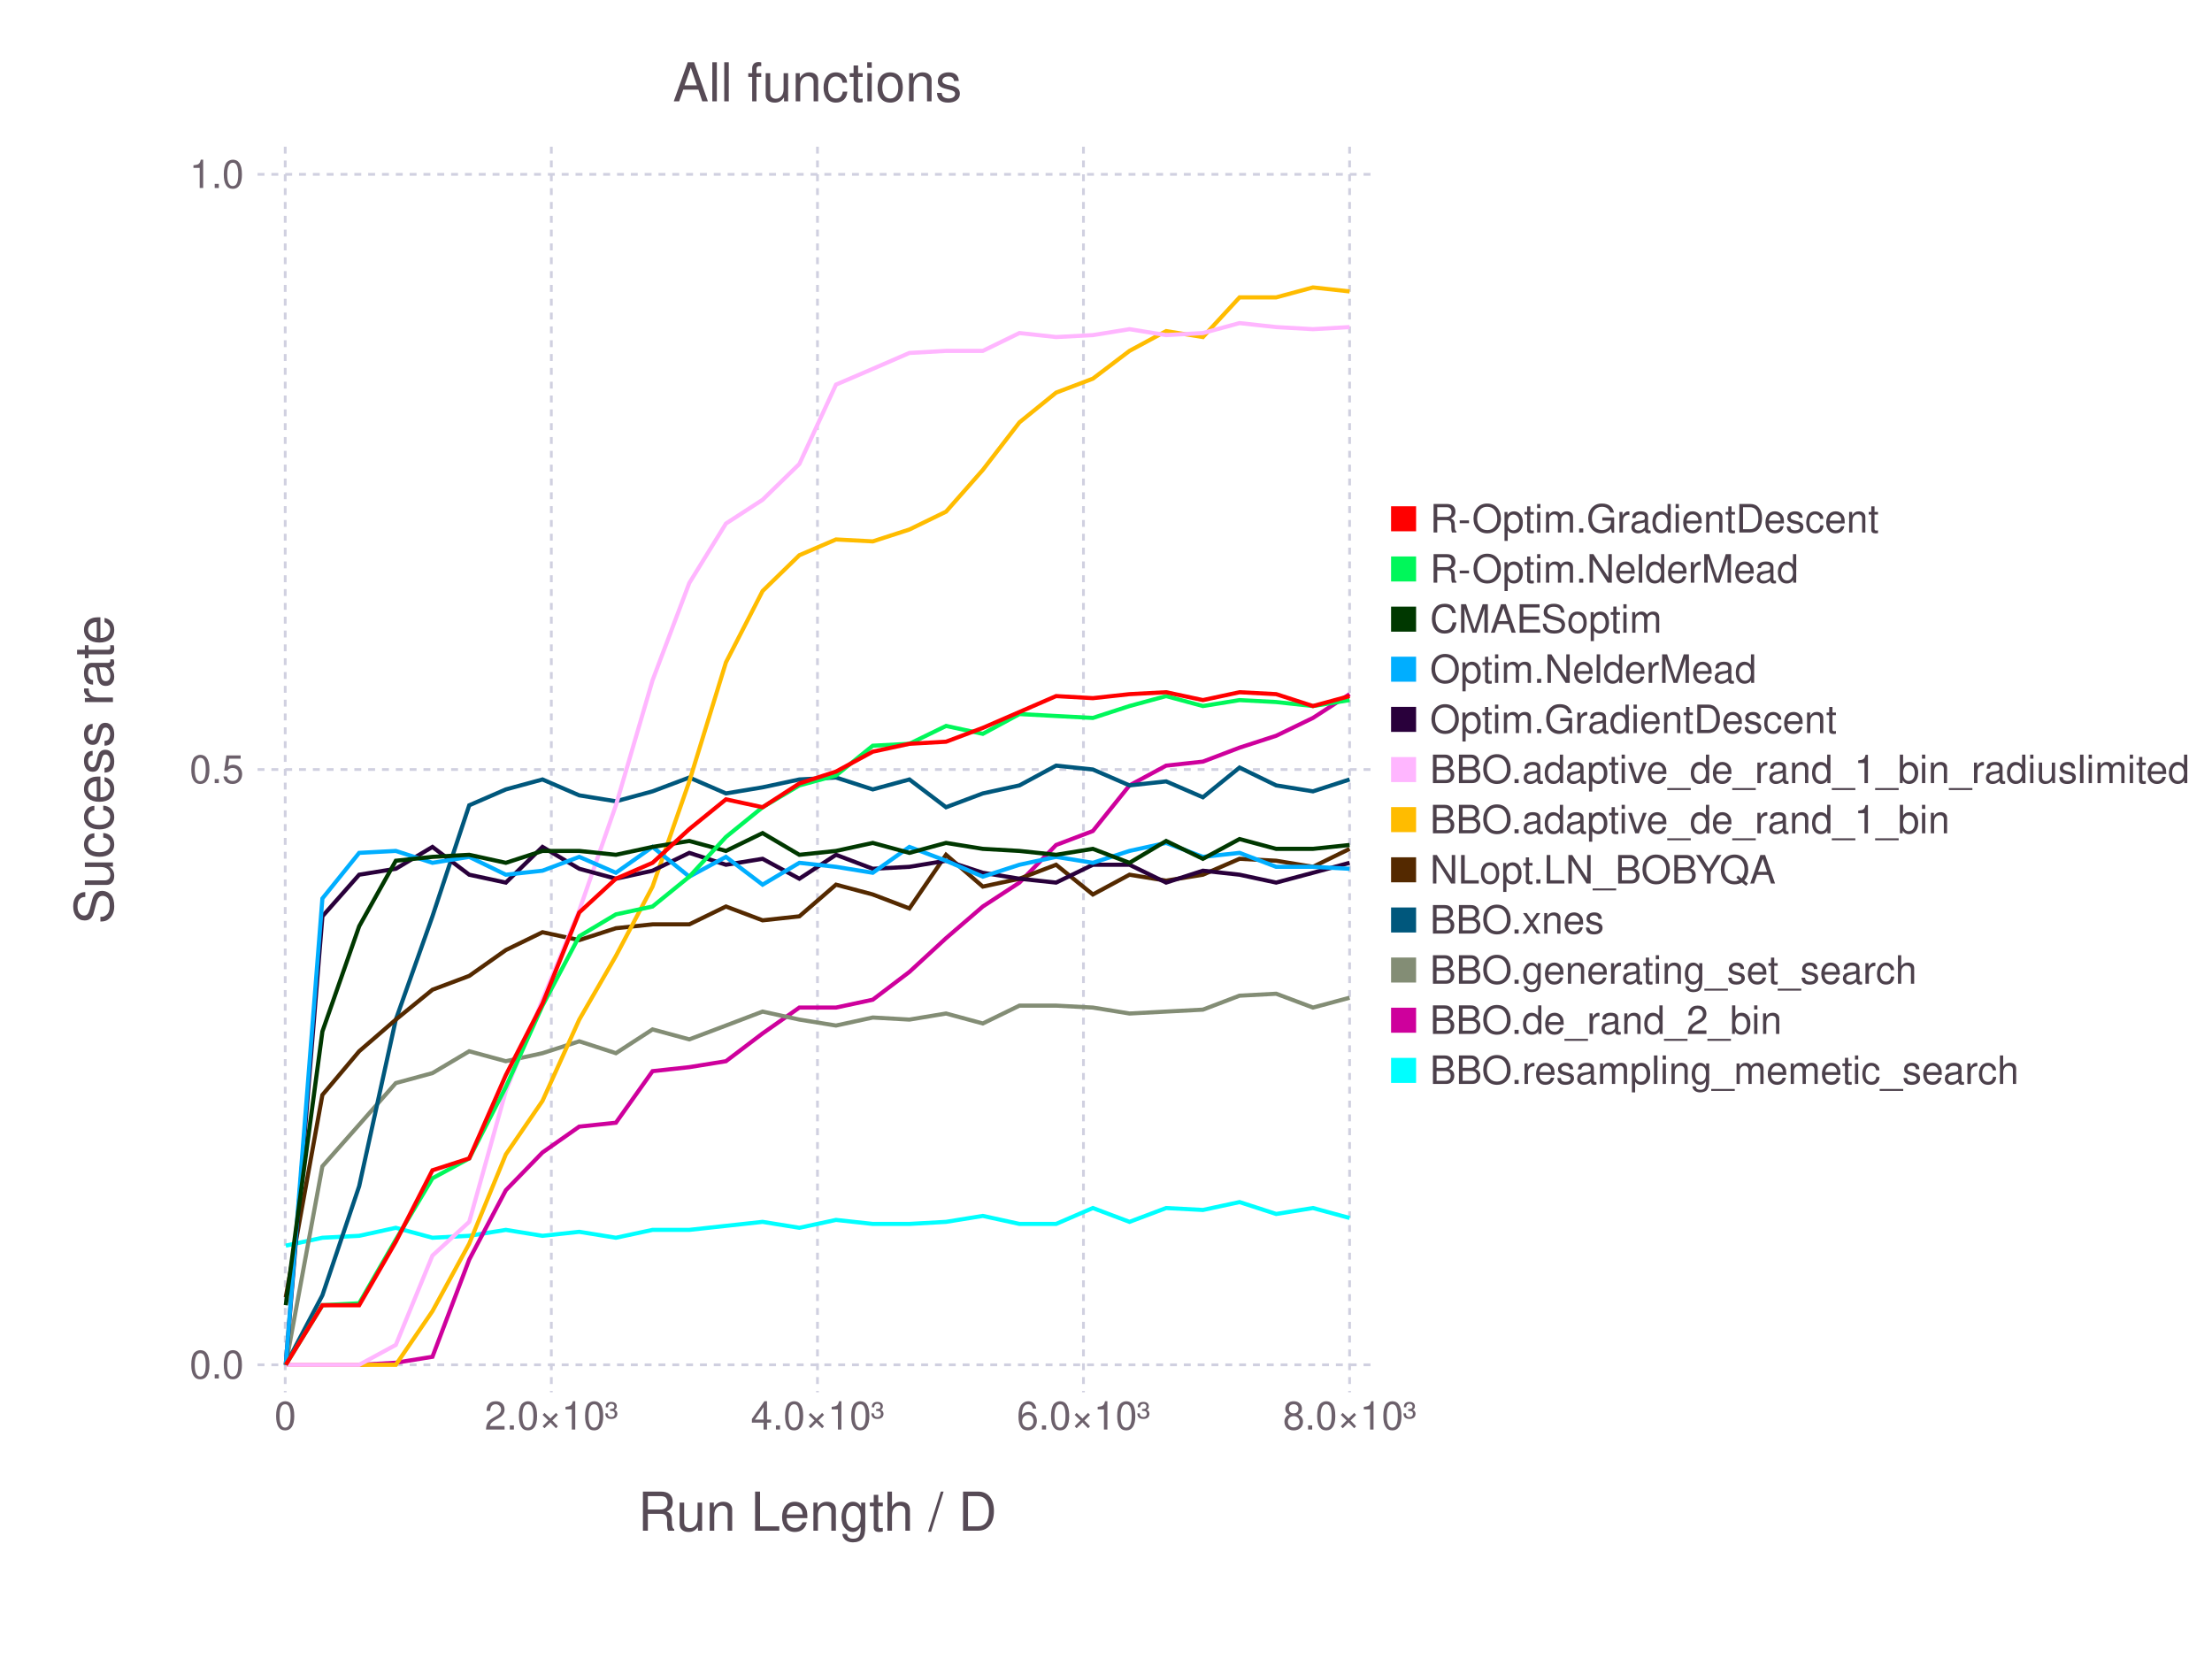
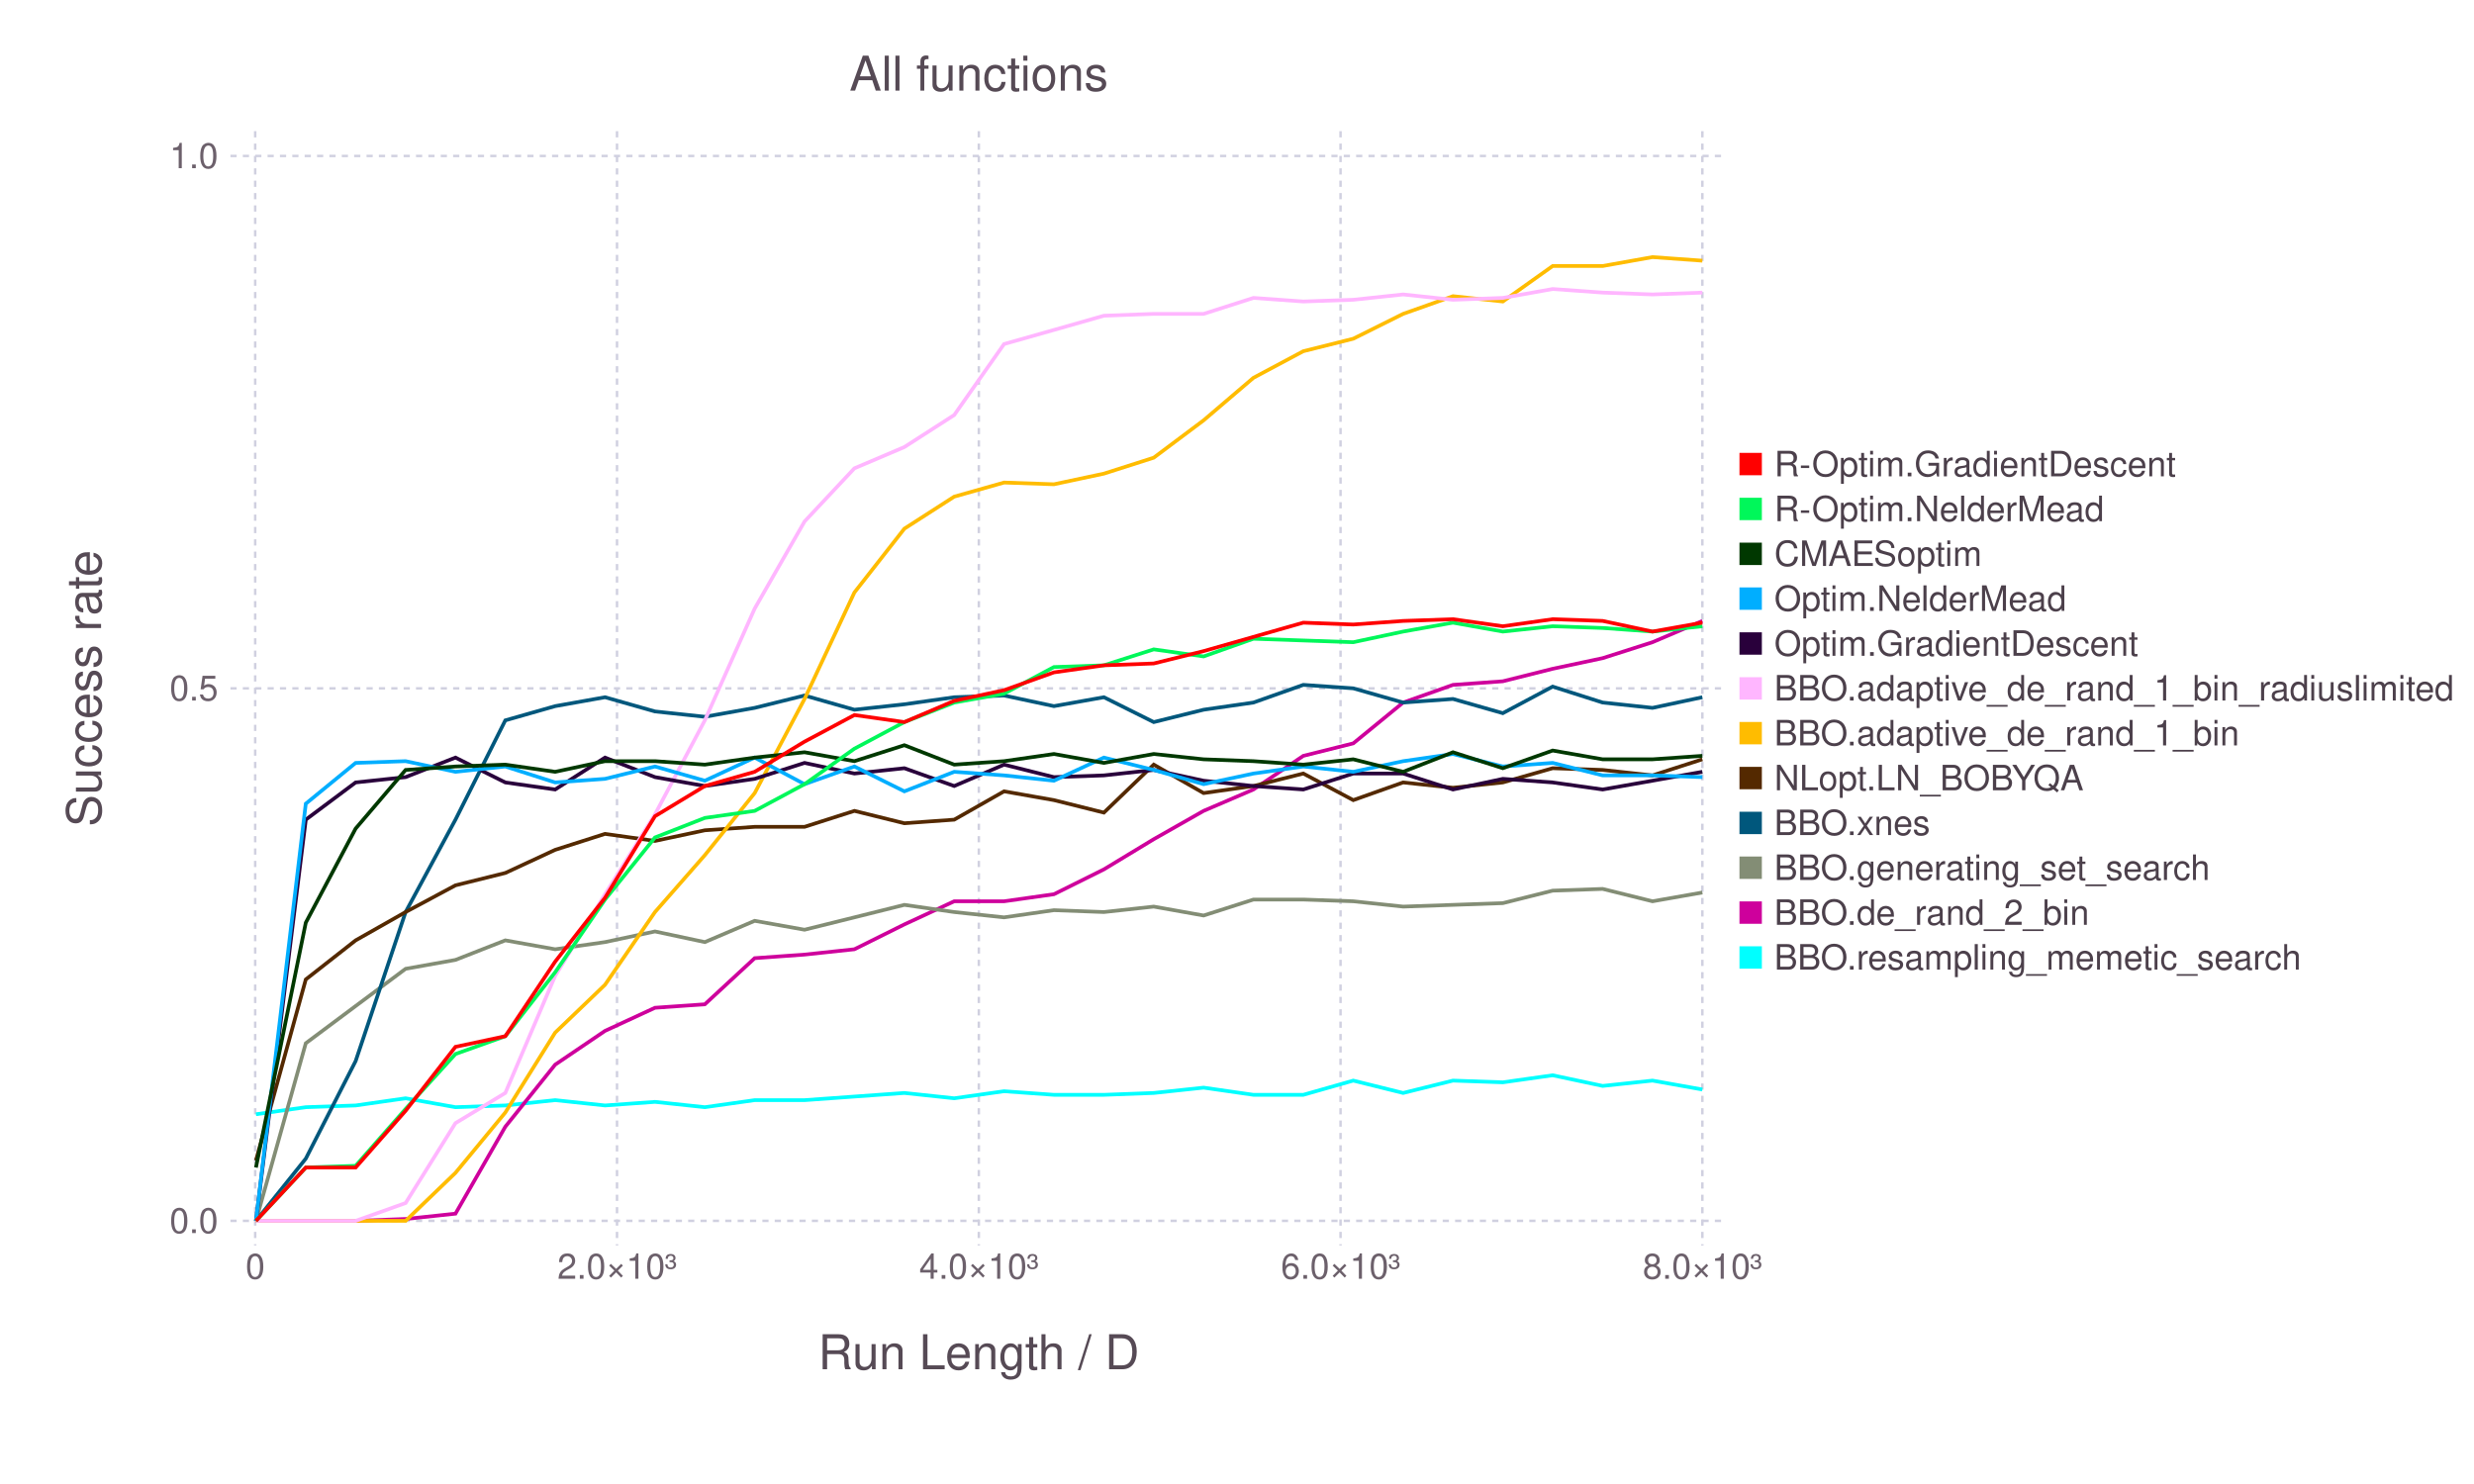
- <svg xmlns="http://www.w3.org/2000/svg" version="1.2" width="160mm" height="120mm" viewBox="0 0 160 120" stroke="none" fill="#000000" stroke-width="0.3" font-size="3.88">
-   <g class="plotroot xscalable yscalable" id="img-58079b78-1">
-     <g font-size="3.88" font-family="'PT Sans','Helvetica Neue','Helvetica',sans-serif" fill="#564A55" stroke="#000000" stroke-opacity="0.000" id="img-58079b78-2">
-       <text x="59.13" y="108.39" text-anchor="middle" dy="0.6em">Run Length / D</text>
+ <svg xmlns="http://www.w3.org/2000/svg" version="1.2" width="200mm" height="120mm" viewBox="0 0 200 120" stroke="none" fill="#000000" stroke-width="0.3" font-size="3.88">
+   <g class="plotroot xscalable yscalable" id="img-c1ba3cc0-1">
+     <g font-size="3.88" font-family="'PT Sans','Helvetica Neue','Helvetica',sans-serif" fill="#564A55" stroke="#000000" stroke-opacity="0.000" id="img-c1ba3cc0-2">
+       <text x="79.13" y="108.39" text-anchor="middle" dy="0.6em">Run Length / D</text>
    </g>
-     <g class="guide xlabels" font-size="2.82" font-family="'PT Sans Caption','Helvetica Neue','Helvetica',sans-serif" fill="#6C606B" id="img-58079b78-3">
+     <g class="guide xlabels" font-size="2.82" font-family="'PT Sans Caption','Helvetica Neue','Helvetica',sans-serif" fill="#6C606B" id="img-c1ba3cc0-3">
      <text x="20.63" y="101.71" text-anchor="middle" dy="0.6em">0</text>
-       <text x="39.88" y="101.71" text-anchor="middle" dy="0.6em">2.0×10³</text>
-       <text x="59.13" y="101.71" text-anchor="middle" dy="0.6em">4.0×10³</text>
-       <text x="78.37" y="101.71" text-anchor="middle" dy="0.6em">6.0×10³</text>
-       <text x="97.62" y="101.71" text-anchor="middle" dy="0.6em">8.0×10³</text>
+       <text x="49.88" y="101.71" text-anchor="middle" dy="0.6em">2.0×10³</text>
+       <text x="79.13" y="101.71" text-anchor="middle" dy="0.6em">4.0×10³</text>
+       <text x="108.37" y="101.71" text-anchor="middle" dy="0.6em">6.0×10³</text>
+       <text x="137.62" y="101.71" text-anchor="middle" dy="0.6em">8.0×10³</text>
    </g>
-     <g class="guide colorkey" id="img-58079b78-4">
-       <g fill="#4C404B" font-size="2.82" font-family="'PT Sans','Helvetica Neue','Helvetica',sans-serif" id="img-58079b78-5">
-         <text x="103.43" y="37.53" dy="0.35em">R-Optim.GradientDescent</text>
-         <text x="103.43" y="41.16" dy="0.35em">R-Optim.NelderMead</text>
-         <text x="103.43" y="44.78" dy="0.35em">CMAESoptim</text>
-         <text x="103.43" y="48.41" dy="0.35em">Optim.NelderMead</text>
-         <text x="103.43" y="52.04" dy="0.35em">Optim.GradientDescent</text>
-         <text x="103.43" y="55.66" dy="0.35em">BBO.adaptive_de_rand_1_bin_radiuslimited</text>
-         <text x="103.43" y="59.29" dy="0.35em">BBO.adaptive_de_rand_1_bin</text>
-         <text x="103.43" y="62.92" dy="0.35em">NLopt.LN_BOBYQA</text>
-         <text x="103.43" y="66.54" dy="0.35em">BBO.xnes</text>
-         <text x="103.43" y="70.17" dy="0.35em">BBO.generating_set_search</text>
-         <text x="103.43" y="73.8" dy="0.35em">BBO.de_rand_2_bin</text>
-         <text x="103.43" y="77.42" dy="0.35em">BBO.resampling_memetic_search</text>
+     <g class="guide colorkey" id="img-c1ba3cc0-4">
+       <g fill="#4C404B" font-size="2.82" font-family="'PT Sans','Helvetica Neue','Helvetica',sans-serif" id="img-c1ba3cc0-5">
+         <text x="143.43" y="37.53" dy="0.35em">R-Optim.GradientDescent</text>
+         <text x="143.43" y="41.16" dy="0.35em">R-Optim.NelderMead</text>
+         <text x="143.43" y="44.78" dy="0.35em">CMAESoptim</text>
+         <text x="143.43" y="48.41" dy="0.35em">Optim.NelderMead</text>
+         <text x="143.43" y="52.04" dy="0.35em">Optim.GradientDescent</text>
+         <text x="143.43" y="55.66" dy="0.35em">BBO.adaptive_de_rand_1_bin_radiuslimited</text>
+         <text x="143.43" y="59.29" dy="0.35em">BBO.adaptive_de_rand_1_bin</text>
+         <text x="143.43" y="62.92" dy="0.35em">NLopt.LN_BOBYQA</text>
+         <text x="143.43" y="66.54" dy="0.35em">BBO.xnes</text>
+         <text x="143.43" y="70.17" dy="0.35em">BBO.generating_set_search</text>
+         <text x="143.43" y="73.8" dy="0.35em">BBO.de_rand_2_bin</text>
+         <text x="143.43" y="77.42" dy="0.35em">BBO.resampling_memetic_search</text>
      </g>
-       <g stroke="#000000" stroke-opacity="0.000" id="img-58079b78-6">
-         <rect x="100.62" y="36.62" width="1.81" height="1.81" fill="#FF0000" />
-         <rect x="100.62" y="40.25" width="1.81" height="1.81" fill="#00F75A" />
-         <rect x="100.62" y="43.88" width="1.81" height="1.81" fill="#003800" />
-         <rect x="100.62" y="47.5" width="1.81" height="1.81" fill="#00AEFF" />
-         <rect x="100.62" y="51.13" width="1.81" height="1.81" fill="#29003B" />
-         <rect x="100.62" y="54.76" width="1.81" height="1.81" fill="#FFB6FF" />
-         <rect x="100.62" y="58.38" width="1.81" height="1.81" fill="#FFBC00" />
-         <rect x="100.62" y="62.01" width="1.81" height="1.81" fill="#542900" />
-         <rect x="100.62" y="65.64" width="1.81" height="1.81" fill="#00577C" />
-         <rect x="100.62" y="69.26" width="1.81" height="1.81" fill="#838D75" />
-         <rect x="100.62" y="72.89" width="1.81" height="1.81" fill="#CE009C" />
-         <rect x="100.62" y="76.52" width="1.81" height="1.81" fill="#00FFFF" />
+       <g stroke="#000000" stroke-opacity="0.000" id="img-c1ba3cc0-6">
+         <rect x="140.62" y="36.62" width="1.81" height="1.81" fill="#FF0000" />
+         <rect x="140.62" y="40.25" width="1.81" height="1.81" fill="#00F75A" />
+         <rect x="140.62" y="43.88" width="1.81" height="1.81" fill="#003800" />
+         <rect x="140.62" y="47.5" width="1.81" height="1.81" fill="#00AEFF" />
+         <rect x="140.62" y="51.13" width="1.81" height="1.81" fill="#29003B" />
+         <rect x="140.62" y="54.76" width="1.81" height="1.81" fill="#FFB6FF" />
+         <rect x="140.62" y="58.38" width="1.81" height="1.81" fill="#FFBC00" />
+         <rect x="140.62" y="62.01" width="1.81" height="1.81" fill="#542900" />
+         <rect x="140.62" y="65.64" width="1.81" height="1.81" fill="#00577C" />
+         <rect x="140.62" y="69.26" width="1.81" height="1.81" fill="#838D75" />
+         <rect x="140.62" y="72.89" width="1.81" height="1.81" fill="#CE009C" />
+         <rect x="140.62" y="76.52" width="1.81" height="1.81" fill="#00FFFF" />
      </g>
-       <g fill="#362A35" font-size="3.88" font-family="'PT Sans','Helvetica Neue','Helvetica',sans-serif" stroke="#000000" stroke-opacity="0.000" id="img-58079b78-7">
-         <text x="100.62" y="33.71" />
+       <g fill="#362A35" font-size="3.88" font-family="'PT Sans','Helvetica Neue','Helvetica',sans-serif" stroke="#000000" stroke-opacity="0.000" id="img-c1ba3cc0-7">
+         <text x="140.62" y="33.71" />
      </g>
    </g>
-     <g clip-path="url(#img-58079b78-8)">
-       <g id="img-58079b78-9">
-         <g pointer-events="visible" opacity="1" fill="#000000" fill-opacity="0.000" stroke="#000000" stroke-opacity="0.000" class="guide background" id="img-58079b78-10">
-           <rect x="18.63" y="10.61" width="80.99" height="90.1" />
+     <g clip-path="url(#img-c1ba3cc0-8)">
+       <g id="img-c1ba3cc0-9">
+         <g pointer-events="visible" opacity="1" fill="#000000" fill-opacity="0.000" stroke="#000000" stroke-opacity="0.000" class="guide background" id="img-c1ba3cc0-10">
+           <rect x="18.63" y="10.61" width="120.99" height="90.1" />
        </g>
-         <g class="guide ygridlines xfixed" stroke-dasharray="0.5,0.5" stroke-width="0.2" stroke="#D0D0E0" id="img-58079b78-11">
-           <path fill="none" d="M18.63,98.72 L 99.62 98.72" />
-           <path fill="none" d="M18.63,55.66 L 99.62 55.66" />
-           <path fill="none" d="M18.63,12.61 L 99.62 12.61" />
+         <g class="guide ygridlines xfixed" stroke-dasharray="0.5,0.5" stroke-width="0.2" stroke="#D0D0E0" id="img-c1ba3cc0-11">
+           <path fill="none" d="M18.63,98.72 L 139.62 98.72" />
+           <path fill="none" d="M18.63,55.66 L 139.62 55.66" />
+           <path fill="none" d="M18.63,12.61 L 139.62 12.61" />
        </g>
-         <g class="guide xgridlines yfixed" stroke-dasharray="0.5,0.5" stroke-width="0.2" stroke="#D0D0E0" id="img-58079b78-12">
+         <g class="guide xgridlines yfixed" stroke-dasharray="0.5,0.5" stroke-width="0.2" stroke="#D0D0E0" id="img-c1ba3cc0-12">
          <path fill="none" d="M20.63,10.61 L 20.63 100.71" />
-           <path fill="none" d="M39.88,10.61 L 39.88 100.71" />
-           <path fill="none" d="M59.13,10.61 L 59.13 100.71" />
-           <path fill="none" d="M78.37,10.61 L 78.37 100.71" />
-           <path fill="none" d="M97.62,10.61 L 97.62 100.71" />
+           <path fill="none" d="M49.88,10.61 L 49.88 100.71" />
+           <path fill="none" d="M79.13,10.61 L 79.13 100.71" />
+           <path fill="none" d="M108.37,10.61 L 108.37 100.71" />
+           <path fill="none" d="M137.62,10.61 L 137.62 100.71" />
        </g>
-         <g class="plotpanel" id="img-58079b78-13">
-           <g stroke-width="0.3" fill="#000000" fill-opacity="0.000" class="geometry" stroke-dasharray="none" stroke="#00FFFF" id="img-58079b78-14">
-             <path fill="none" d="M20.67,90.1 L 23.32 89.53 25.98 89.39 28.63 88.81 31.28 89.53 33.94 89.39 36.59 88.96 39.24 89.39 41.9 89.1 44.55 89.53 47.2 88.96 49.86 88.96 52.51 88.67 55.16 88.38 57.82 88.81 60.47 88.24 63.13 88.53 65.78 88.53 68.43 88.38 71.09 87.95 73.74 88.53 76.39 88.53 79.05 87.38 81.7 88.38 84.35 87.38 87.01 87.52 89.66 86.95 92.31 87.81 94.97 87.38 97.62 88.1" />
+         <g class="plotpanel" id="img-c1ba3cc0-13">
+           <g stroke-width="0.3" fill="#000000" fill-opacity="0.000" class="geometry" stroke-dasharray="none" stroke="#00FFFF" id="img-c1ba3cc0-14">
+             <path fill="none" d="M20.69,90.1 L 24.72 89.53 28.75 89.39 32.79 88.81 36.82 89.53 40.85 89.39 44.88 88.96 48.91 89.39 52.95 89.1 56.98 89.53 61.01 88.96 65.04 88.96 69.07 88.67 73.11 88.38 77.14 88.81 81.17 88.24 85.2 88.53 89.24 88.53 93.27 88.38 97.3 87.95 101.33 88.53 105.36 88.53 109.4 87.38 113.43 88.38 117.46 87.38 121.49 87.52 125.52 86.95 129.56 87.81 133.59 87.38 137.62 88.1" />
          </g>
-           <g stroke-width="0.3" fill="#000000" fill-opacity="0.000" class="geometry" stroke-dasharray="none" stroke="#CE009C" id="img-58079b78-15">
-             <path fill="none" d="M20.67,98.72 L 23.32 98.72 25.98 98.72 28.63 98.57 31.28 98.14 33.94 91.11 36.59 86.09 39.24 83.36 41.9 81.49 44.55 81.21 47.2 77.48 49.86 77.19 52.51 76.76 55.16 74.75 57.82 72.88 60.47 72.88 63.13 72.31 65.78 70.3 68.43 67.86 71.09 65.57 73.74 63.84 76.39 61.12 79.05 60.11 81.7 56.81 84.35 55.38 87.01 55.09 89.66 54.08 92.31 53.22 94.97 51.93 97.62 50.21" />
+           <g stroke-width="0.3" fill="#000000" fill-opacity="0.000" class="geometry" stroke-dasharray="none" stroke="#CE009C" id="img-c1ba3cc0-15">
+             <path fill="none" d="M20.69,98.72 L 24.72 98.72 28.75 98.72 32.79 98.57 36.82 98.14 40.85 91.11 44.88 86.09 48.91 83.36 52.95 81.49 56.98 81.21 61.01 77.48 65.04 77.19 69.07 76.76 73.11 74.75 77.14 72.88 81.17 72.88 85.2 72.31 89.24 70.3 93.27 67.86 97.3 65.57 101.33 63.84 105.36 61.12 109.4 60.11 113.43 56.81 117.46 55.38 121.49 55.09 125.52 54.08 129.56 53.22 133.59 51.93 137.62 50.21" />
          </g>
-           <g stroke-width="0.3" fill="#000000" fill-opacity="0.000" class="geometry" stroke-dasharray="none" stroke="#838D75" id="img-58079b78-16">
-             <path fill="none" d="M20.67,98.72 L 23.32 84.36 25.98 81.35 28.63 78.34 31.28 77.62 33.94 76.04 36.59 76.76 39.24 76.18 41.9 75.32 44.55 76.18 47.2 74.46 49.86 75.18 52.51 74.18 55.16 73.17 57.82 73.75 60.47 74.18 63.13 73.6 65.78 73.75 68.43 73.31 71.09 74.03 73.74 72.74 76.39 72.74 79.05 72.88 81.7 73.31 84.35 73.17 87.01 73.03 89.66 72.02 92.31 71.88 94.97 72.88 97.62 72.17" />
+           <g stroke-width="0.3" fill="#000000" fill-opacity="0.000" class="geometry" stroke-dasharray="none" stroke="#838D75" id="img-c1ba3cc0-16">
+             <path fill="none" d="M20.69,98.72 L 24.72 84.36 28.75 81.35 32.79 78.34 36.82 77.62 40.85 76.04 44.88 76.76 48.91 76.18 52.95 75.32 56.98 76.18 61.01 74.46 65.04 75.18 69.07 74.18 73.11 73.17 77.14 73.75 81.17 74.18 85.2 73.6 89.24 73.75 93.27 73.31 97.3 74.03 101.33 72.74 105.36 72.74 109.4 72.88 113.43 73.31 117.46 73.17 121.49 73.03 125.52 72.02 129.56 71.88 133.59 72.88 137.62 72.17" />
          </g>
-           <g stroke-width="0.3" fill="#000000" fill-opacity="0.000" class="geometry" stroke-dasharray="none" stroke="#00577C" id="img-58079b78-17">
-             <path fill="none" d="M20.67,98.72 L 23.32 93.69 25.98 85.8 28.63 73.75 31.28 66.28 33.94 58.25 36.59 57.1 39.24 56.38 41.9 57.53 44.55 57.96 47.2 57.24 49.86 56.24 52.51 57.39 55.16 56.95 57.82 56.38 60.47 56.24 63.13 57.1 65.78 56.38 68.43 58.39 71.09 57.39 73.74 56.81 76.39 55.38 79.05 55.66 81.7 56.81 84.35 56.52 87.01 57.67 89.66 55.52 92.31 56.81 94.97 57.24 97.62 56.38" />
+           <g stroke-width="0.3" fill="#000000" fill-opacity="0.000" class="geometry" stroke-dasharray="none" stroke="#00577C" id="img-c1ba3cc0-17">
+             <path fill="none" d="M20.69,98.72 L 24.72 93.69 28.75 85.8 32.79 73.75 36.82 66.28 40.85 58.25 44.88 57.1 48.91 56.38 52.95 57.53 56.98 57.96 61.01 57.24 65.04 56.24 69.07 57.39 73.11 56.95 77.14 56.38 81.17 56.24 85.2 57.1 89.24 56.38 93.27 58.39 97.3 57.39 101.33 56.81 105.36 55.38 109.4 55.66 113.43 56.81 117.46 56.52 121.49 57.67 125.52 55.52 129.56 56.81 133.59 57.24 137.62 56.38" />
          </g>
-           <g stroke-width="0.3" fill="#000000" fill-opacity="0.000" class="geometry" stroke-dasharray="none" stroke="#542900" id="img-58079b78-18">
-             <path fill="none" d="M20.67,93.84 L 23.32 79.2 25.98 76.04 28.63 73.75 31.28 71.59 33.94 70.59 36.59 68.72 39.24 67.43 41.9 68 44.55 67.14 47.2 66.86 49.86 66.86 52.51 65.57 55.16 66.57 57.82 66.28 60.47 63.99 63.13 64.7 65.78 65.71 68.43 61.83 71.09 64.13 73.74 63.56 76.39 62.55 79.05 64.7 81.7 63.27 84.35 63.7 87.01 63.27 89.66 62.12 92.31 62.26 94.97 62.7 97.62 61.4" />
+           <g stroke-width="0.3" fill="#000000" fill-opacity="0.000" class="geometry" stroke-dasharray="none" stroke="#542900" id="img-c1ba3cc0-18">
+             <path fill="none" d="M20.69,93.84 L 24.72 79.2 28.75 76.04 32.79 73.75 36.82 71.59 40.85 70.59 44.88 68.72 48.91 67.43 52.95 68 56.98 67.14 61.01 66.86 65.04 66.86 69.07 65.57 73.11 66.57 77.14 66.28 81.17 63.99 85.2 64.7 89.24 65.71 93.27 61.83 97.3 64.13 101.33 63.56 105.36 62.55 109.4 64.7 113.43 63.27 117.46 63.7 121.49 63.27 125.52 62.12 129.56 62.26 133.59 62.7 137.62 61.4" />
          </g>
-           <g stroke-width="0.3" fill="#000000" fill-opacity="0.000" class="geometry" stroke-dasharray="none" stroke="#FFBC00" id="img-58079b78-19">
-             <path fill="none" d="M20.67,98.72 L 23.32 98.72 25.98 98.72 28.63 98.72 31.28 94.84 33.94 89.96 36.59 83.5 39.24 79.63 41.9 73.75 44.55 69.15 47.2 64.13 49.86 56.52 52.51 47.91 55.16 42.75 57.82 40.16 60.47 39.02 63.13 39.16 65.78 38.3 68.43 37.01 71.09 33.99 73.74 30.55 76.39 28.4 79.05 27.39 81.7 25.38 84.35 23.95 87.01 24.38 89.66 21.51 92.31 21.51 94.97 20.79 97.62 21.08" />
+           <g stroke-width="0.3" fill="#000000" fill-opacity="0.000" class="geometry" stroke-dasharray="none" stroke="#FFBC00" id="img-c1ba3cc0-19">
+             <path fill="none" d="M20.69,98.72 L 24.72 98.72 28.75 98.72 32.79 98.72 36.82 94.84 40.85 89.96 44.88 83.5 48.91 79.63 52.95 73.75 56.98 69.15 61.01 64.13 65.04 56.52 69.07 47.91 73.11 42.75 77.14 40.16 81.17 39.02 85.2 39.16 89.24 38.3 93.27 37.01 97.3 33.99 101.33 30.55 105.36 28.4 109.4 27.39 113.43 25.38 117.46 23.95 121.49 24.38 125.52 21.51 129.56 21.51 133.59 20.79 137.62 21.08" />
          </g>
-           <g stroke-width="0.3" fill="#000000" fill-opacity="0.000" class="geometry" stroke-dasharray="none" stroke="#FFB6FF" id="img-58079b78-20">
-             <path fill="none" d="M20.67,98.72 L 23.32 98.72 25.98 98.72 28.63 97.28 31.28 90.82 33.94 88.38 36.59 78.91 39.24 72.31 41.9 65.85 44.55 58.25 47.2 49.21 49.86 42.17 52.51 37.87 55.16 36.15 57.82 33.56 60.47 27.82 63.13 26.68 65.78 25.53 68.43 25.38 71.09 25.38 73.74 24.09 76.39 24.38 79.05 24.24 81.7 23.81 84.35 24.24 87.01 24.09 89.66 23.37 92.31 23.66 94.97 23.81 97.62 23.66" />
+           <g stroke-width="0.3" fill="#000000" fill-opacity="0.000" class="geometry" stroke-dasharray="none" stroke="#FFB6FF" id="img-c1ba3cc0-20">
+             <path fill="none" d="M20.69,98.72 L 24.72 98.72 28.75 98.72 32.79 97.28 36.82 90.82 40.85 88.38 44.88 78.91 48.91 72.31 52.95 65.85 56.98 58.25 61.01 49.21 65.04 42.17 69.07 37.87 73.11 36.15 77.14 33.56 81.17 27.82 85.2 26.68 89.24 25.53 93.27 25.38 97.3 25.38 101.33 24.09 105.36 24.38 109.4 24.24 113.43 23.81 117.46 24.24 121.49 24.09 125.52 23.37 129.56 23.66 133.59 23.81 137.62 23.66" />
          </g>
-           <g stroke-width="0.3" fill="#000000" fill-opacity="0.000" class="geometry" stroke-dasharray="none" stroke="#29003B" id="img-58079b78-21">
-             <path fill="none" d="M20.67,98.72 L 23.32 66.28 25.98 63.27 28.63 62.84 31.28 61.26 33.94 63.27 36.59 63.84 39.24 61.26 41.9 62.84 44.55 63.56 47.2 62.98 49.86 61.69 52.51 62.55 55.16 62.12 57.82 63.56 60.47 61.83 63.13 62.84 65.78 62.7 68.43 62.26 71.09 63.13 73.74 63.56 76.39 63.84 79.05 62.55 81.7 62.55 84.35 63.84 87.01 62.98 89.66 63.27 92.31 63.84 94.97 63.13 97.62 62.41" />
+           <g stroke-width="0.3" fill="#000000" fill-opacity="0.000" class="geometry" stroke-dasharray="none" stroke="#29003B" id="img-c1ba3cc0-21">
+             <path fill="none" d="M20.69,98.72 L 24.72 66.28 28.75 63.27 32.79 62.84 36.82 61.26 40.85 63.27 44.88 63.84 48.91 61.26 52.95 62.84 56.98 63.56 61.01 62.98 65.04 61.69 69.07 62.55 73.11 62.12 77.14 63.56 81.17 61.83 85.2 62.84 89.24 62.7 93.27 62.26 97.3 63.13 101.33 63.56 105.36 63.84 109.4 62.55 113.43 62.55 117.46 63.84 121.49 62.98 125.52 63.27 129.56 63.84 133.59 63.13 137.62 62.41" />
          </g>
-           <g stroke-width="0.3" fill="#000000" fill-opacity="0.000" class="geometry" stroke-dasharray="none" stroke="#00AEFF" id="img-58079b78-22">
-             <path fill="none" d="M20.67,98.72 L 23.32 64.99 25.98 61.69 28.63 61.55 31.28 62.41 33.94 61.98 36.59 63.27 39.24 62.98 41.9 61.98 44.55 63.13 47.2 61.26 49.86 63.41 52.51 61.98 55.16 63.99 57.82 62.41 60.47 62.7 63.13 63.13 65.78 61.26 68.43 62.26 71.09 63.41 73.74 62.55 76.39 61.98 79.05 62.41 81.7 61.55 84.35 60.97 87.01 61.98 89.66 61.69 92.31 62.7 94.97 62.7 97.62 62.84" />
+           <g stroke-width="0.3" fill="#000000" fill-opacity="0.000" class="geometry" stroke-dasharray="none" stroke="#00AEFF" id="img-c1ba3cc0-22">
+             <path fill="none" d="M20.69,98.72 L 24.72 64.99 28.75 61.69 32.79 61.55 36.82 62.41 40.85 61.98 44.88 63.27 48.91 62.98 52.95 61.98 56.98 63.13 61.01 61.26 65.04 63.41 69.07 61.98 73.11 63.99 77.14 62.41 81.17 62.7 85.2 63.13 89.24 61.26 93.27 62.26 97.3 63.41 101.33 62.55 105.36 61.98 109.4 62.41 113.43 61.55 117.46 60.97 121.49 61.98 125.52 61.69 129.56 62.7 133.59 62.7 137.62 62.84" />
          </g>
-           <g stroke-width="0.3" fill="#000000" fill-opacity="0.000" class="geometry" stroke-dasharray="none" stroke="#003800" id="img-58079b78-23">
-             <path fill="none" d="M20.67,94.41 L 23.32 74.61 25.98 67 28.63 62.26 31.28 61.98 33.94 61.83 36.59 62.41 39.24 61.55 41.9 61.55 44.55 61.83 47.2 61.26 49.86 60.83 52.51 61.55 55.16 60.26 57.82 61.83 60.47 61.55 63.13 60.97 65.78 61.69 68.43 60.97 71.09 61.4 73.74 61.55 76.39 61.83 79.05 61.4 81.7 62.41 84.35 60.83 87.01 62.12 89.66 60.69 92.31 61.4 94.97 61.4 97.62 61.12" />
+           <g stroke-width="0.3" fill="#000000" fill-opacity="0.000" class="geometry" stroke-dasharray="none" stroke="#003800" id="img-c1ba3cc0-23">
+             <path fill="none" d="M20.69,94.41 L 24.72 74.61 28.75 67 32.79 62.26 36.82 61.98 40.85 61.83 44.88 62.41 48.91 61.55 52.95 61.55 56.98 61.83 61.01 61.26 65.04 60.83 69.07 61.55 73.11 60.26 77.14 61.83 81.17 61.55 85.2 60.97 89.24 61.69 93.27 60.97 97.3 61.4 101.33 61.55 105.36 61.83 109.4 61.4 113.43 62.41 117.46 60.83 121.49 62.12 125.52 60.69 129.56 61.4 133.59 61.4 137.62 61.12" />
          </g>
-           <g stroke-width="0.3" fill="#000000" fill-opacity="0.000" class="geometry" stroke-dasharray="none" stroke="#00F75A" id="img-58079b78-24">
-             <path fill="none" d="M20.67,98.72 L 23.32 94.41 25.98 94.27 28.63 89.67 31.28 85.23 33.94 83.79 36.59 78.62 39.24 72.74 41.9 67.72 44.55 66.14 47.2 65.57 49.86 63.41 52.51 60.54 55.16 58.39 57.82 56.81 60.47 56.09 63.13 53.94 65.78 53.8 68.43 52.51 71.09 53.08 73.74 51.65 76.39 51.79 79.05 51.93 81.7 51.07 84.35 50.35 87.01 51.07 89.66 50.64 92.31 50.78 94.97 51.07 97.62 50.64" />
+           <g stroke-width="0.3" fill="#000000" fill-opacity="0.000" class="geometry" stroke-dasharray="none" stroke="#00F75A" id="img-c1ba3cc0-24">
+             <path fill="none" d="M20.69,98.72 L 24.72 94.41 28.75 94.27 32.79 89.67 36.82 85.23 40.85 83.79 44.88 78.62 48.91 72.74 52.95 67.72 56.98 66.14 61.01 65.57 65.04 63.41 69.07 60.54 73.11 58.39 77.14 56.81 81.17 56.09 85.2 53.94 89.24 53.8 93.27 52.51 97.3 53.08 101.33 51.65 105.36 51.79 109.4 51.93 113.43 51.07 117.46 50.35 121.49 51.07 125.52 50.64 129.56 50.78 133.59 51.07 137.62 50.64" />
          </g>
-           <g stroke-width="0.3" fill="#000000" fill-opacity="0.000" class="geometry" stroke-dasharray="none" stroke="#FF0000" id="img-58079b78-25">
-             <path fill="none" d="M20.67,98.72 L 23.32 94.41 25.98 94.41 28.63 89.82 31.28 84.65 33.94 83.79 36.59 77.76 39.24 72.6 41.9 66 44.55 63.56 47.2 62.41 49.86 59.97 52.51 57.82 55.16 58.39 57.82 56.67 60.47 55.81 63.13 54.37 65.78 53.8 68.43 53.65 71.09 52.65 73.74 51.5 76.39 50.35 79.05 50.5 81.7 50.21 84.35 50.07 87.01 50.64 89.66 50.07 92.31 50.21 94.97 51.07 97.62 50.35" />
+           <g stroke-width="0.3" fill="#000000" fill-opacity="0.000" class="geometry" stroke-dasharray="none" stroke="#FF0000" id="img-c1ba3cc0-25">
+             <path fill="none" d="M20.69,98.72 L 24.72 94.41 28.75 94.41 32.79 89.82 36.82 84.65 40.85 83.79 44.88 77.76 48.91 72.6 52.95 66 56.98 63.56 61.01 62.41 65.04 59.97 69.07 57.82 73.11 58.39 77.14 56.67 81.17 55.81 85.2 54.37 89.24 53.8 93.27 53.65 97.3 52.65 101.33 51.5 105.36 50.35 109.4 50.5 113.43 50.21 117.46 50.07 121.49 50.64 125.52 50.07 129.56 50.21 133.59 51.07 137.62 50.35" />
          </g>
        </g>
      </g>
    </g>
-     <g class="guide ylabels" font-size="2.82" font-family="'PT Sans Caption','Helvetica Neue','Helvetica',sans-serif" fill="#6C606B" id="img-58079b78-26">
+     <g class="guide ylabels" font-size="2.82" font-family="'PT Sans Caption','Helvetica Neue','Helvetica',sans-serif" fill="#6C606B" id="img-c1ba3cc0-26">
      <text x="17.63" y="98.72" text-anchor="end" dy="0.35em">0.0</text>
      <text x="17.63" y="55.66" text-anchor="end" dy="0.35em">0.5</text>
      <text x="17.63" y="12.61" text-anchor="end" dy="0.35em">1.0</text>
    </g>
-     <g font-size="3.88" font-family="'PT Sans','Helvetica Neue','Helvetica',sans-serif" fill="#564A55" stroke="#000000" stroke-opacity="0.000" id="img-58079b78-27">
+     <g font-size="3.88" font-family="'PT Sans','Helvetica Neue','Helvetica',sans-serif" fill="#564A55" stroke="#000000" stroke-opacity="0.000" id="img-c1ba3cc0-27">
      <text x="8.81" y="53.66" text-anchor="middle" dy="0.35em" transform="rotate(-90, 8.81, 55.66)">Success rate</text>
    </g>
-     <g font-size="3.88" font-family="'PT Sans','Helvetica Neue','Helvetica',sans-serif" fill="#564A55" stroke="#000000" stroke-opacity="0.000" id="img-58079b78-28">
-       <text x="59.13" y="5" text-anchor="middle" dy="0.6em">All functions</text>
+     <g font-size="3.88" font-family="'PT Sans','Helvetica Neue','Helvetica',sans-serif" fill="#564A55" stroke="#000000" stroke-opacity="0.000" id="img-c1ba3cc0-28">
+       <text x="79.13" y="5" text-anchor="middle" dy="0.6em">All functions</text>
    </g>
  </g>
  <defs>
-     <clipPath id="img-58079b78-8">
-       <path d="M18.63,10.61 L 99.62 10.61 99.62 100.71 18.63 100.71" />
+     <clipPath id="img-c1ba3cc0-8">
+       <path d="M18.63,10.61 L 139.62 10.61 139.62 100.71 18.63 100.71" />
    </clipPath>
  </defs>
</svg>
